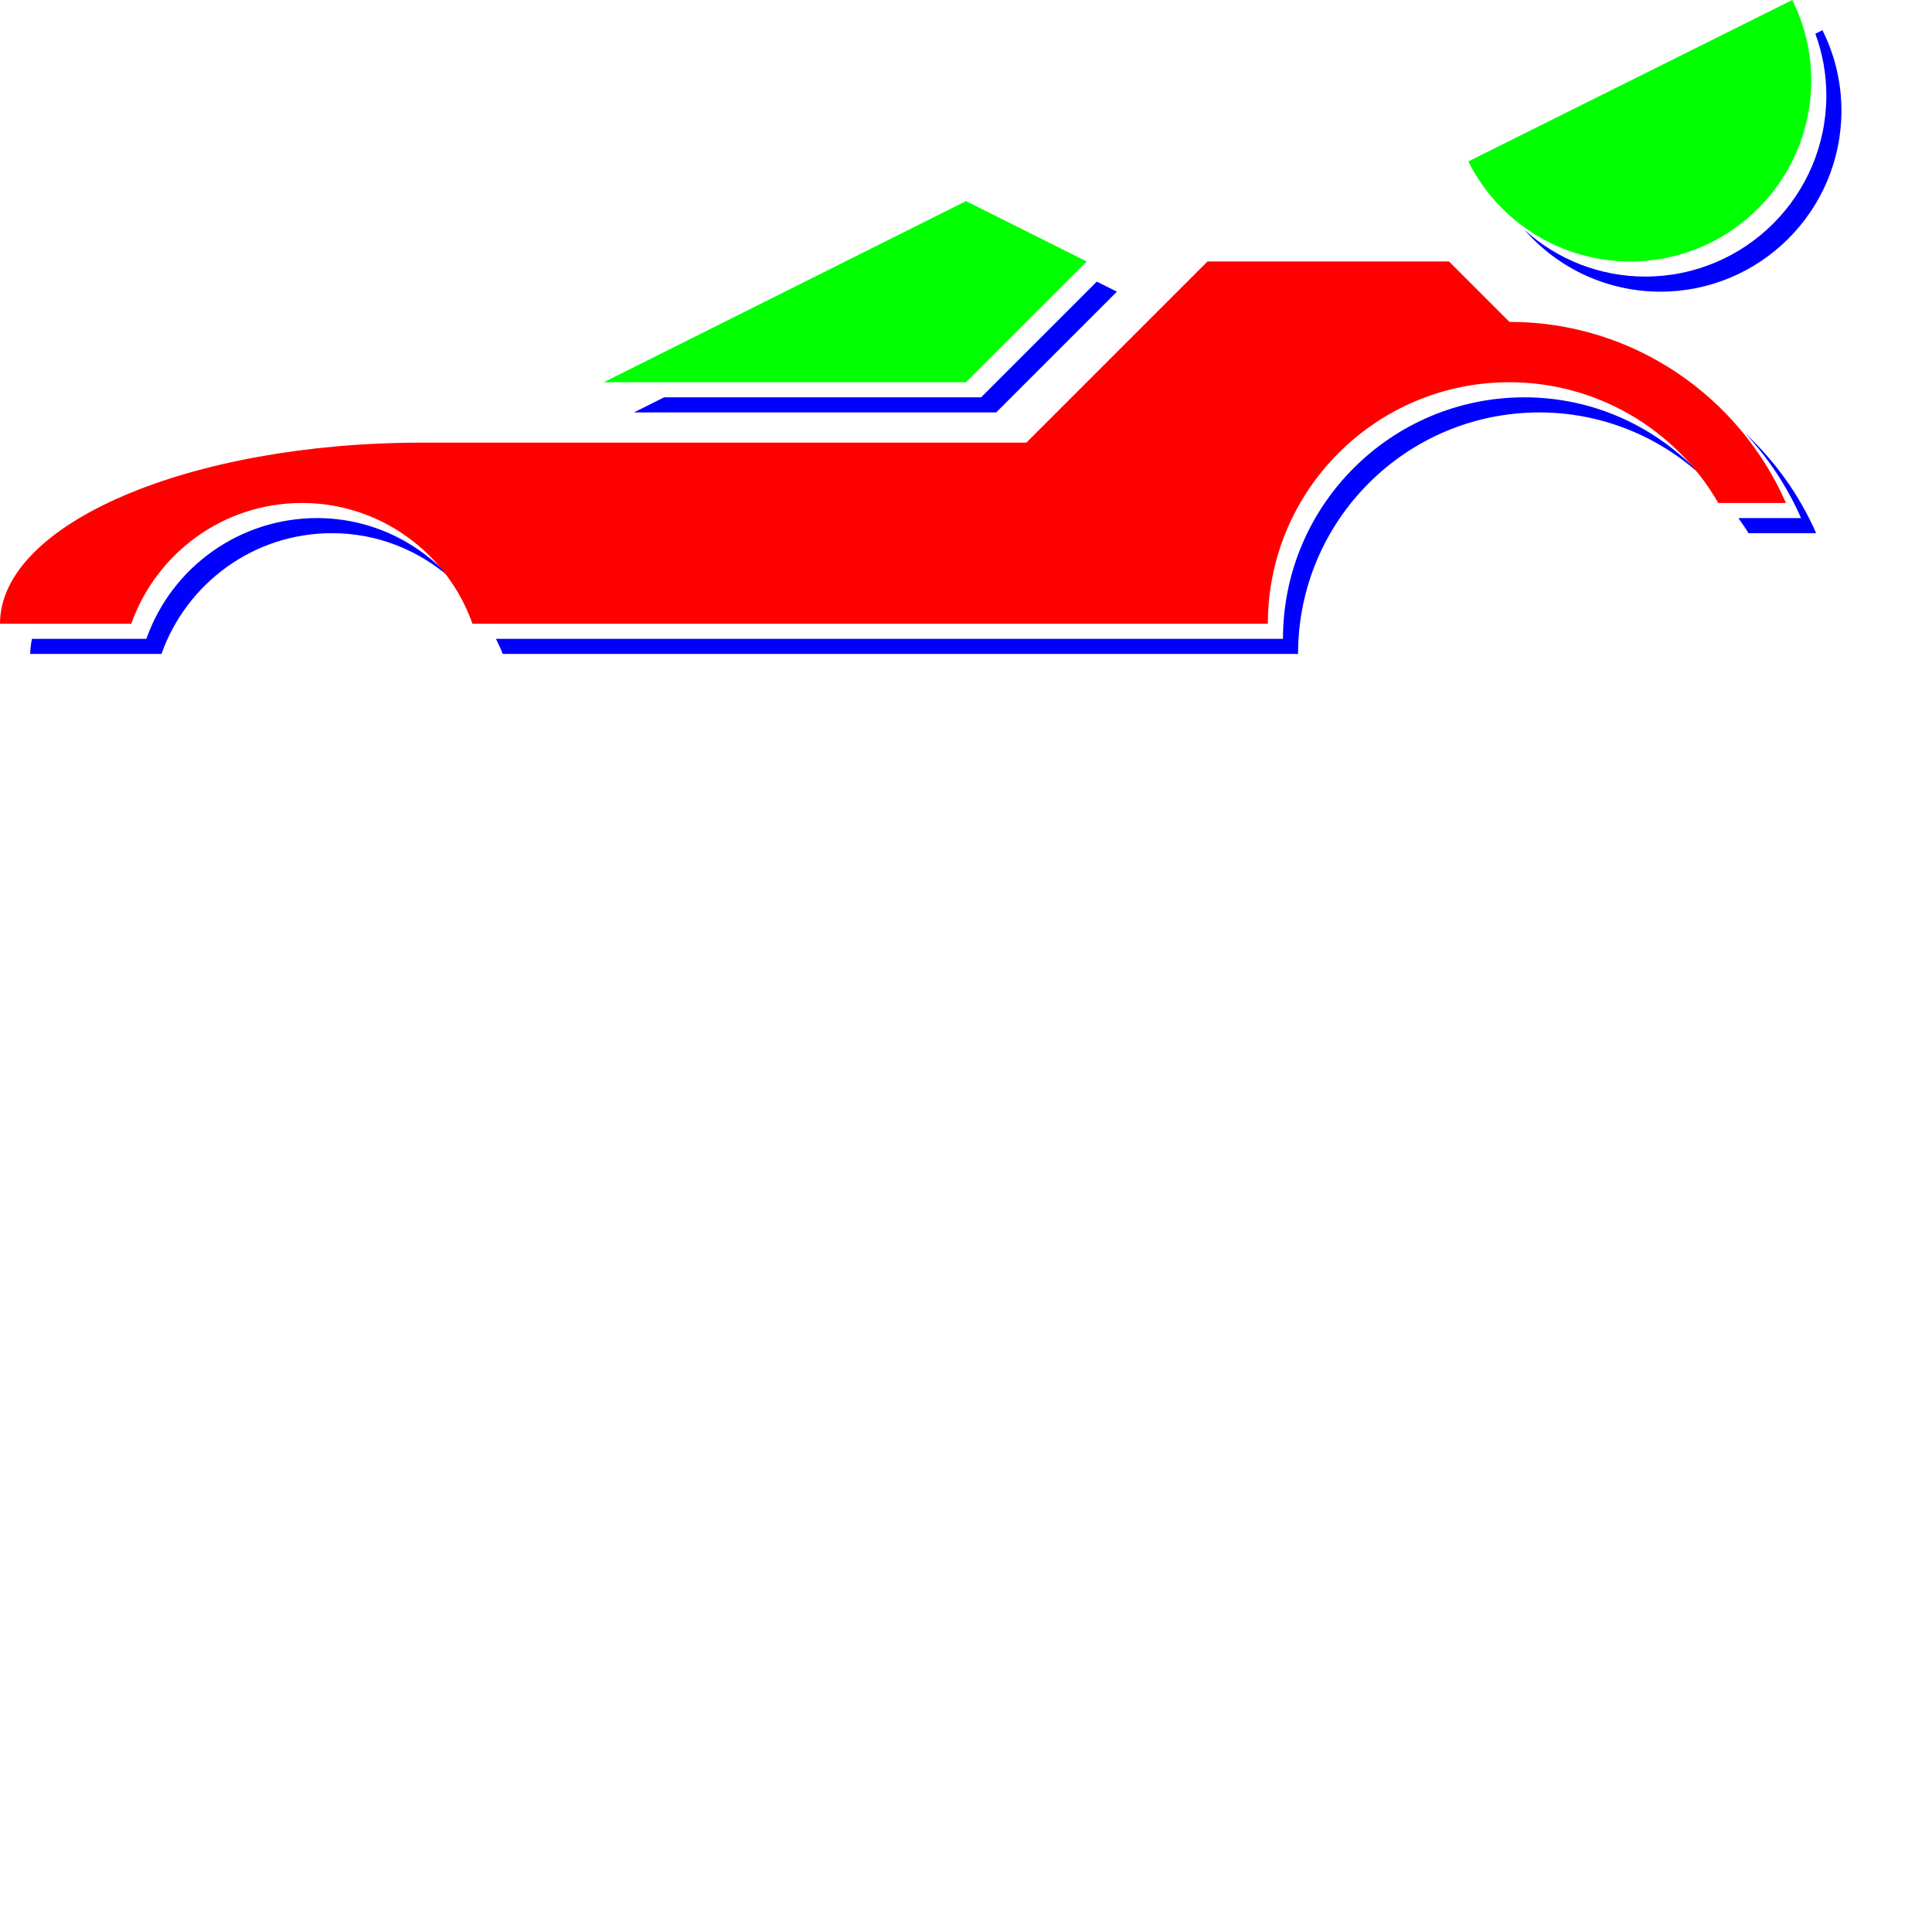
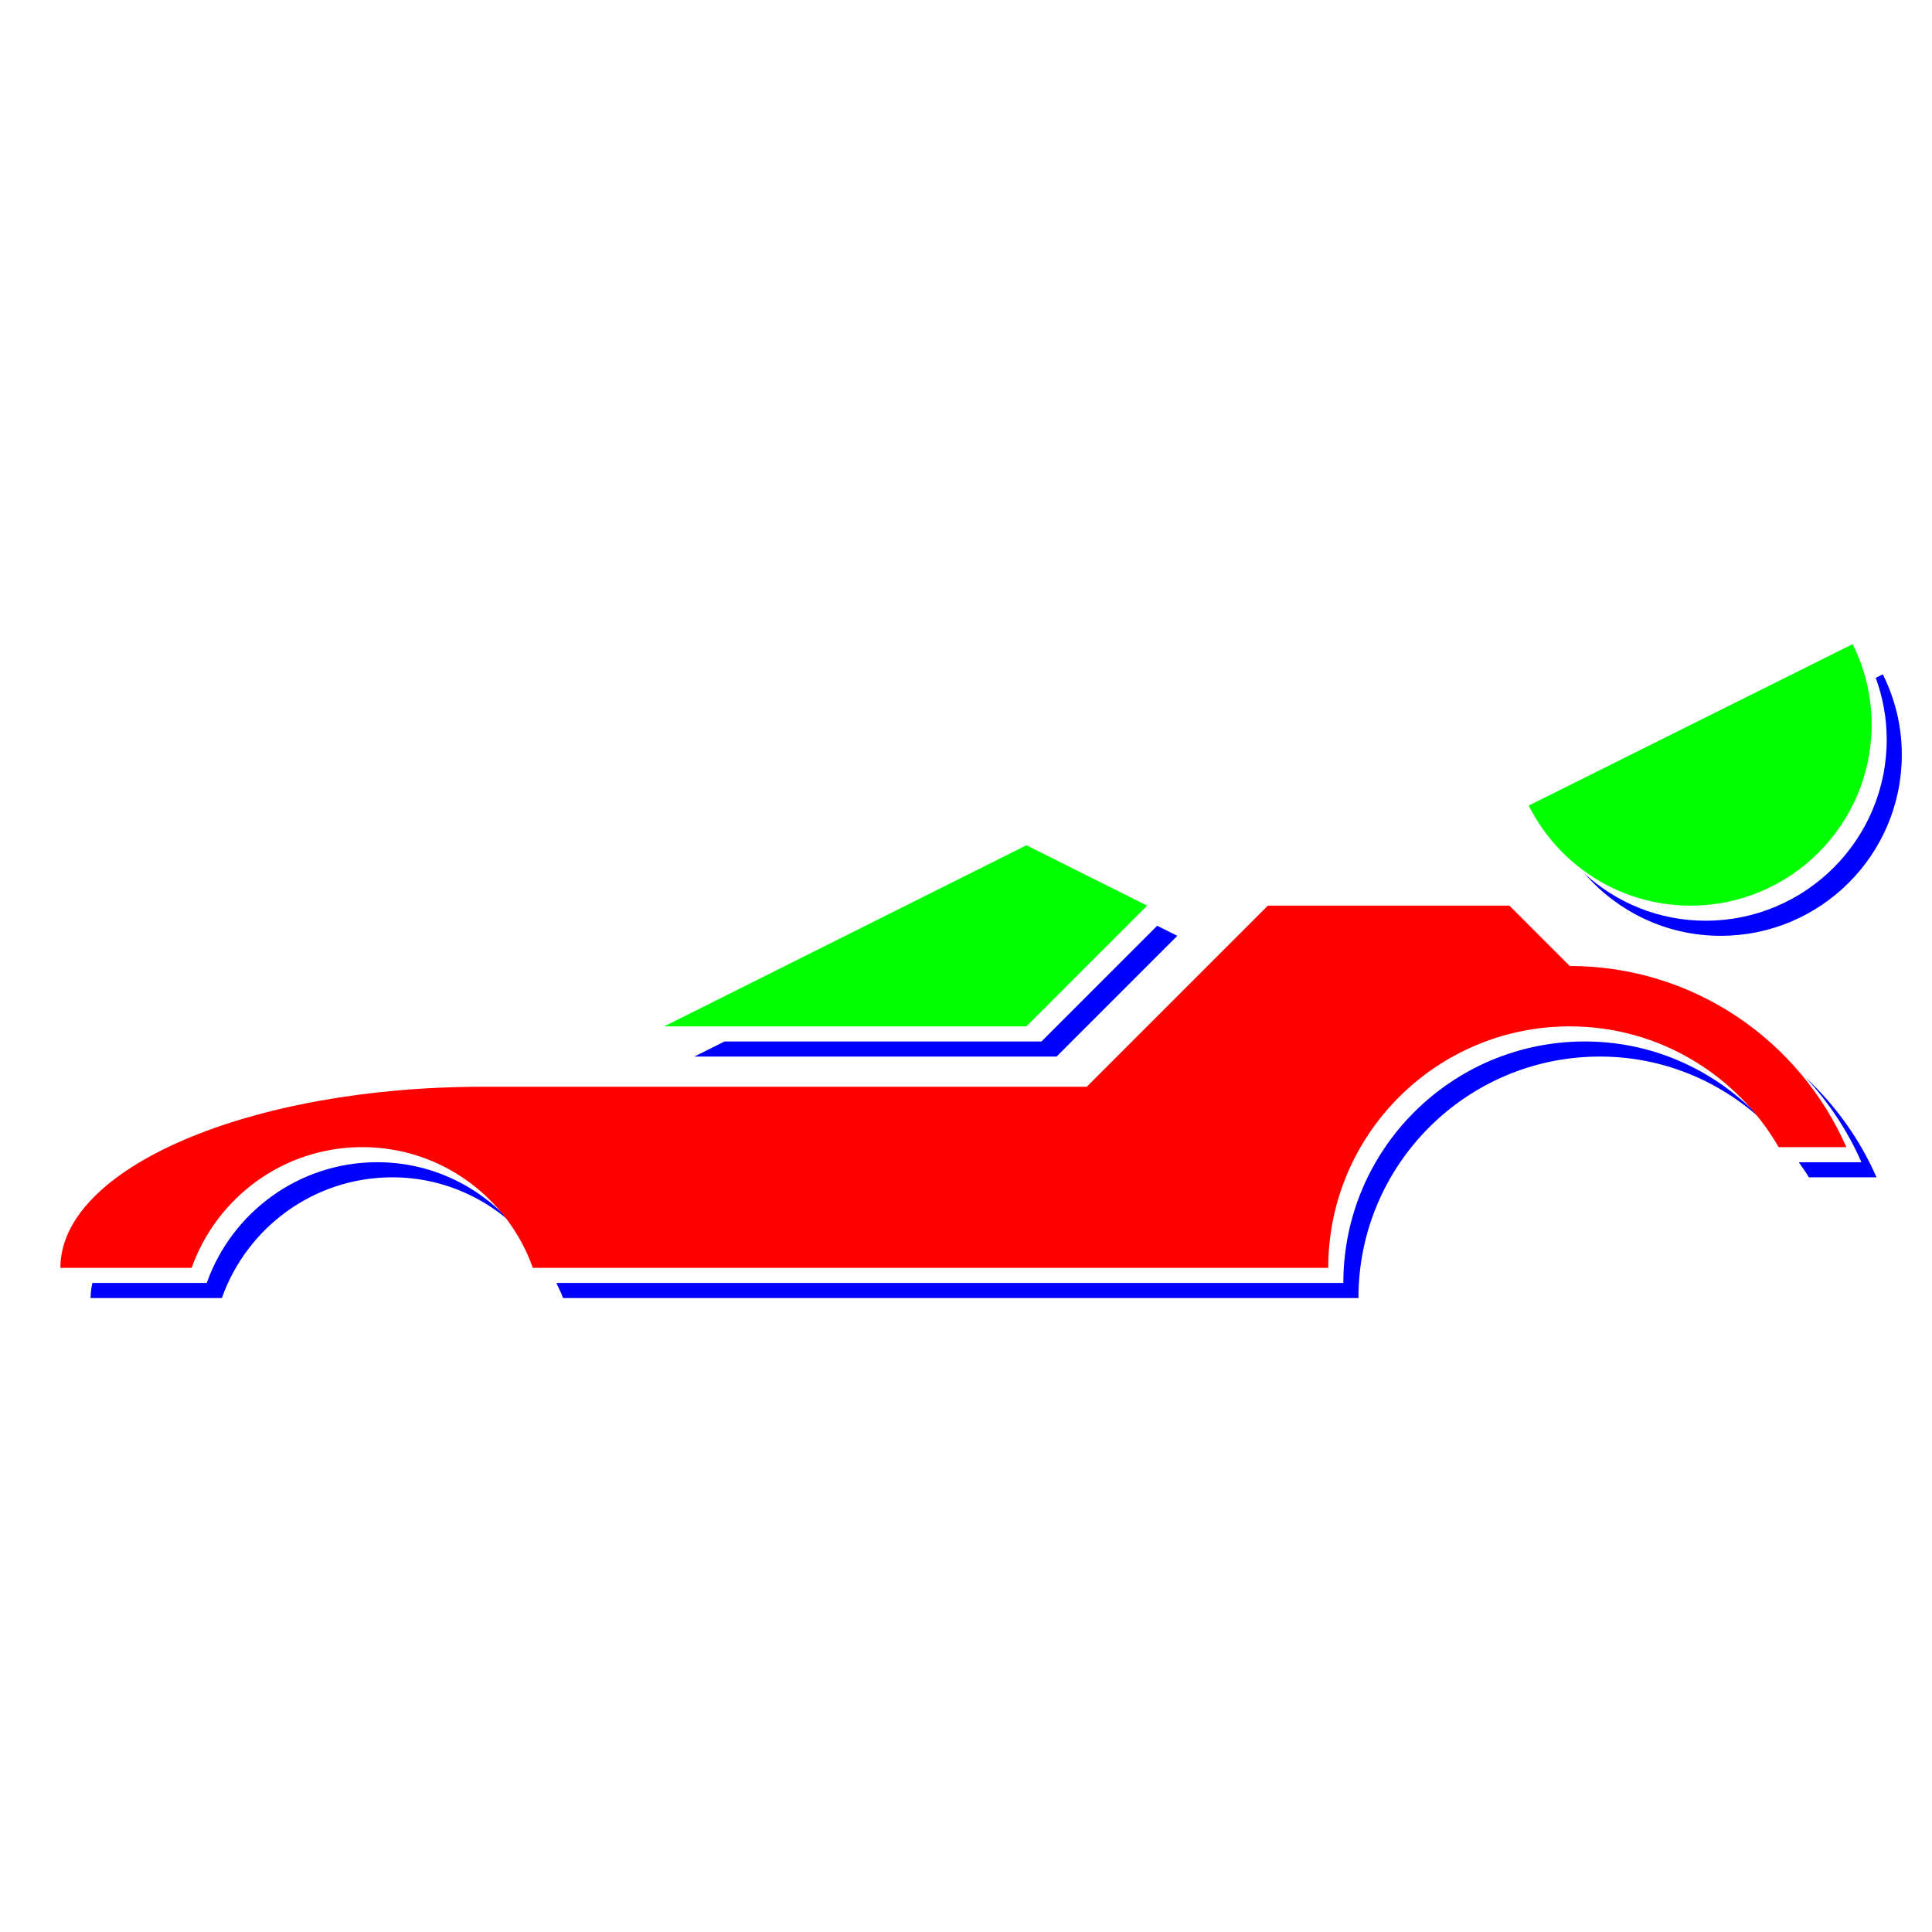
- <svg xmlns="http://www.w3.org/2000/svg" viewBox="0 0 64 64">
-   <g fill="#00F">
-     <path d="M50.5 13.162a8 8 0 00-8 8H16.43c.076.165.16.327.222.5H43a8 8 0 018-8 7.94 7.94 0 015.388 2.115c-1.461-1.599-3.551-2.615-5.888-2.615zM10.5 17.162a5.996 5.996 0 00-5.651 4h-3.79a2.626 2.626 0 00-.059.5h4.349c.825-2.329 3.04-4 5.651-4 1.522 0 2.899.579 3.955 1.514-1.097-1.229-2.678-2.014-4.455-2.014zM57.807 14.348a10.024 10.024 0 011.855 2.814h-2.075c.113.165.233.326.334.5h2.241a10.037 10.037 0 00-2.355-3.314zM36.333 9.329L32.5 13.162H22l-1 .5h12l4-4zM60.371 1l-.235.117a5.92 5.92 0 01.364 2.045 6 6 0 01-6 6 5.95 5.95 0 01-3.998-1.546A5.969 5.969 0 0055 9.662a6 6 0 006-6A5.96 5.96 0 0060.371 1z" />
+ <svg xmlns="http://www.w3.org/2000/svg" viewBox="-2 -21.338 64 64">
+   <g id="color3" fill="#0000FF">
+     <path d="M50.5,13.162c-4.418,0-8,3.582-8,8h-2h-8h-4H16.43c0.076,0.165,0.16,0.327,0.222,0.5H29h4h8h2  c0-4.418,3.582-8,8-8c2.083,0,3.966,0.81,5.388,2.115C54.927,14.178,52.837,13.162,50.5,13.162z" />
+     <path d="M10.5,17.162c-2.611,0-4.827,1.671-5.651,4h-3.79C1.027,21.327,1,21.493,1,21.662h4.349  c0.825-2.329,3.04-4,5.651-4c1.522,0,2.899,0.579,3.955,1.514C13.858,17.947,12.277,17.162,10.5,17.162z" />
+     <path d="M57.807,14.348c0.766,0.822,1.399,1.771,1.855,2.814h-2.075c0.113,0.165,0.233,0.326,0.334,0.5h2.241  C59.609,16.398,58.801,15.275,57.807,14.348z" />
+     <polygon points="36.333,9.329 32.5,13.162 22,13.162 21,13.662 33,13.662 37,9.662 " />
+     <path d="M60.371,1l-0.235,0.117C60.37,1.755,60.5,2.442,60.5,3.162c0,3.313-2.687,6-6,6  c-1.541,0-2.937-0.59-3.998-1.546C51.601,8.867,53.204,9.662,55,9.662c3.313,0,6-2.687,6-6C61,2.704,60.77,1.803,60.371,1z" />
  </g>
-   <g fill="#0F0">
-     <path d="M36 8.662l-4-2-12 6h12zM54 8.662a6 6 0 006-6A5.96 5.96 0 0059.371 0L48.64 5.347A5.995 5.995 0 0054 8.662z" />
+   <g id="color2" fill="#00FF00">
+     <polygon points="36,8.662 32,6.662 20,12.662 32,12.662 " />
+     <path d="M54,8.662c3.313,0,6-2.687,6-6C60,1.704,59.77,0.803,59.371,0L48.64,5.347  C49.626,7.311,51.653,8.662,54,8.662z" />
  </g>
-   <path d="M50 10.662l-2-2h-8l-6 6H14c-7.732 0-14 2.687-14 6h4.349c.825-2.329 3.04-4 5.651-4s4.827 1.671 5.651 4H42a8 8 0 018-8 7.99 7.99 0 016.921 4h2.241c-1.544-3.53-5.063-6-9.162-6z" fill="red" />
+   <g id="color1" fill="#FF0000">
+     <path d="M50,10.662l-2-2h-4h-4l-6,6H14c-7.732,0-14,2.687-14,6h4.349c0.825-2.329,3.04-4,5.651-4  s4.827,1.671,5.651,4H28h4h8h2c0-4.418,3.582-8,8-8c2.959,0,5.537,1.611,6.921,4h2.241C57.618,13.132,54.099,10.662,50,10.662z" />
+   </g>
</svg>
